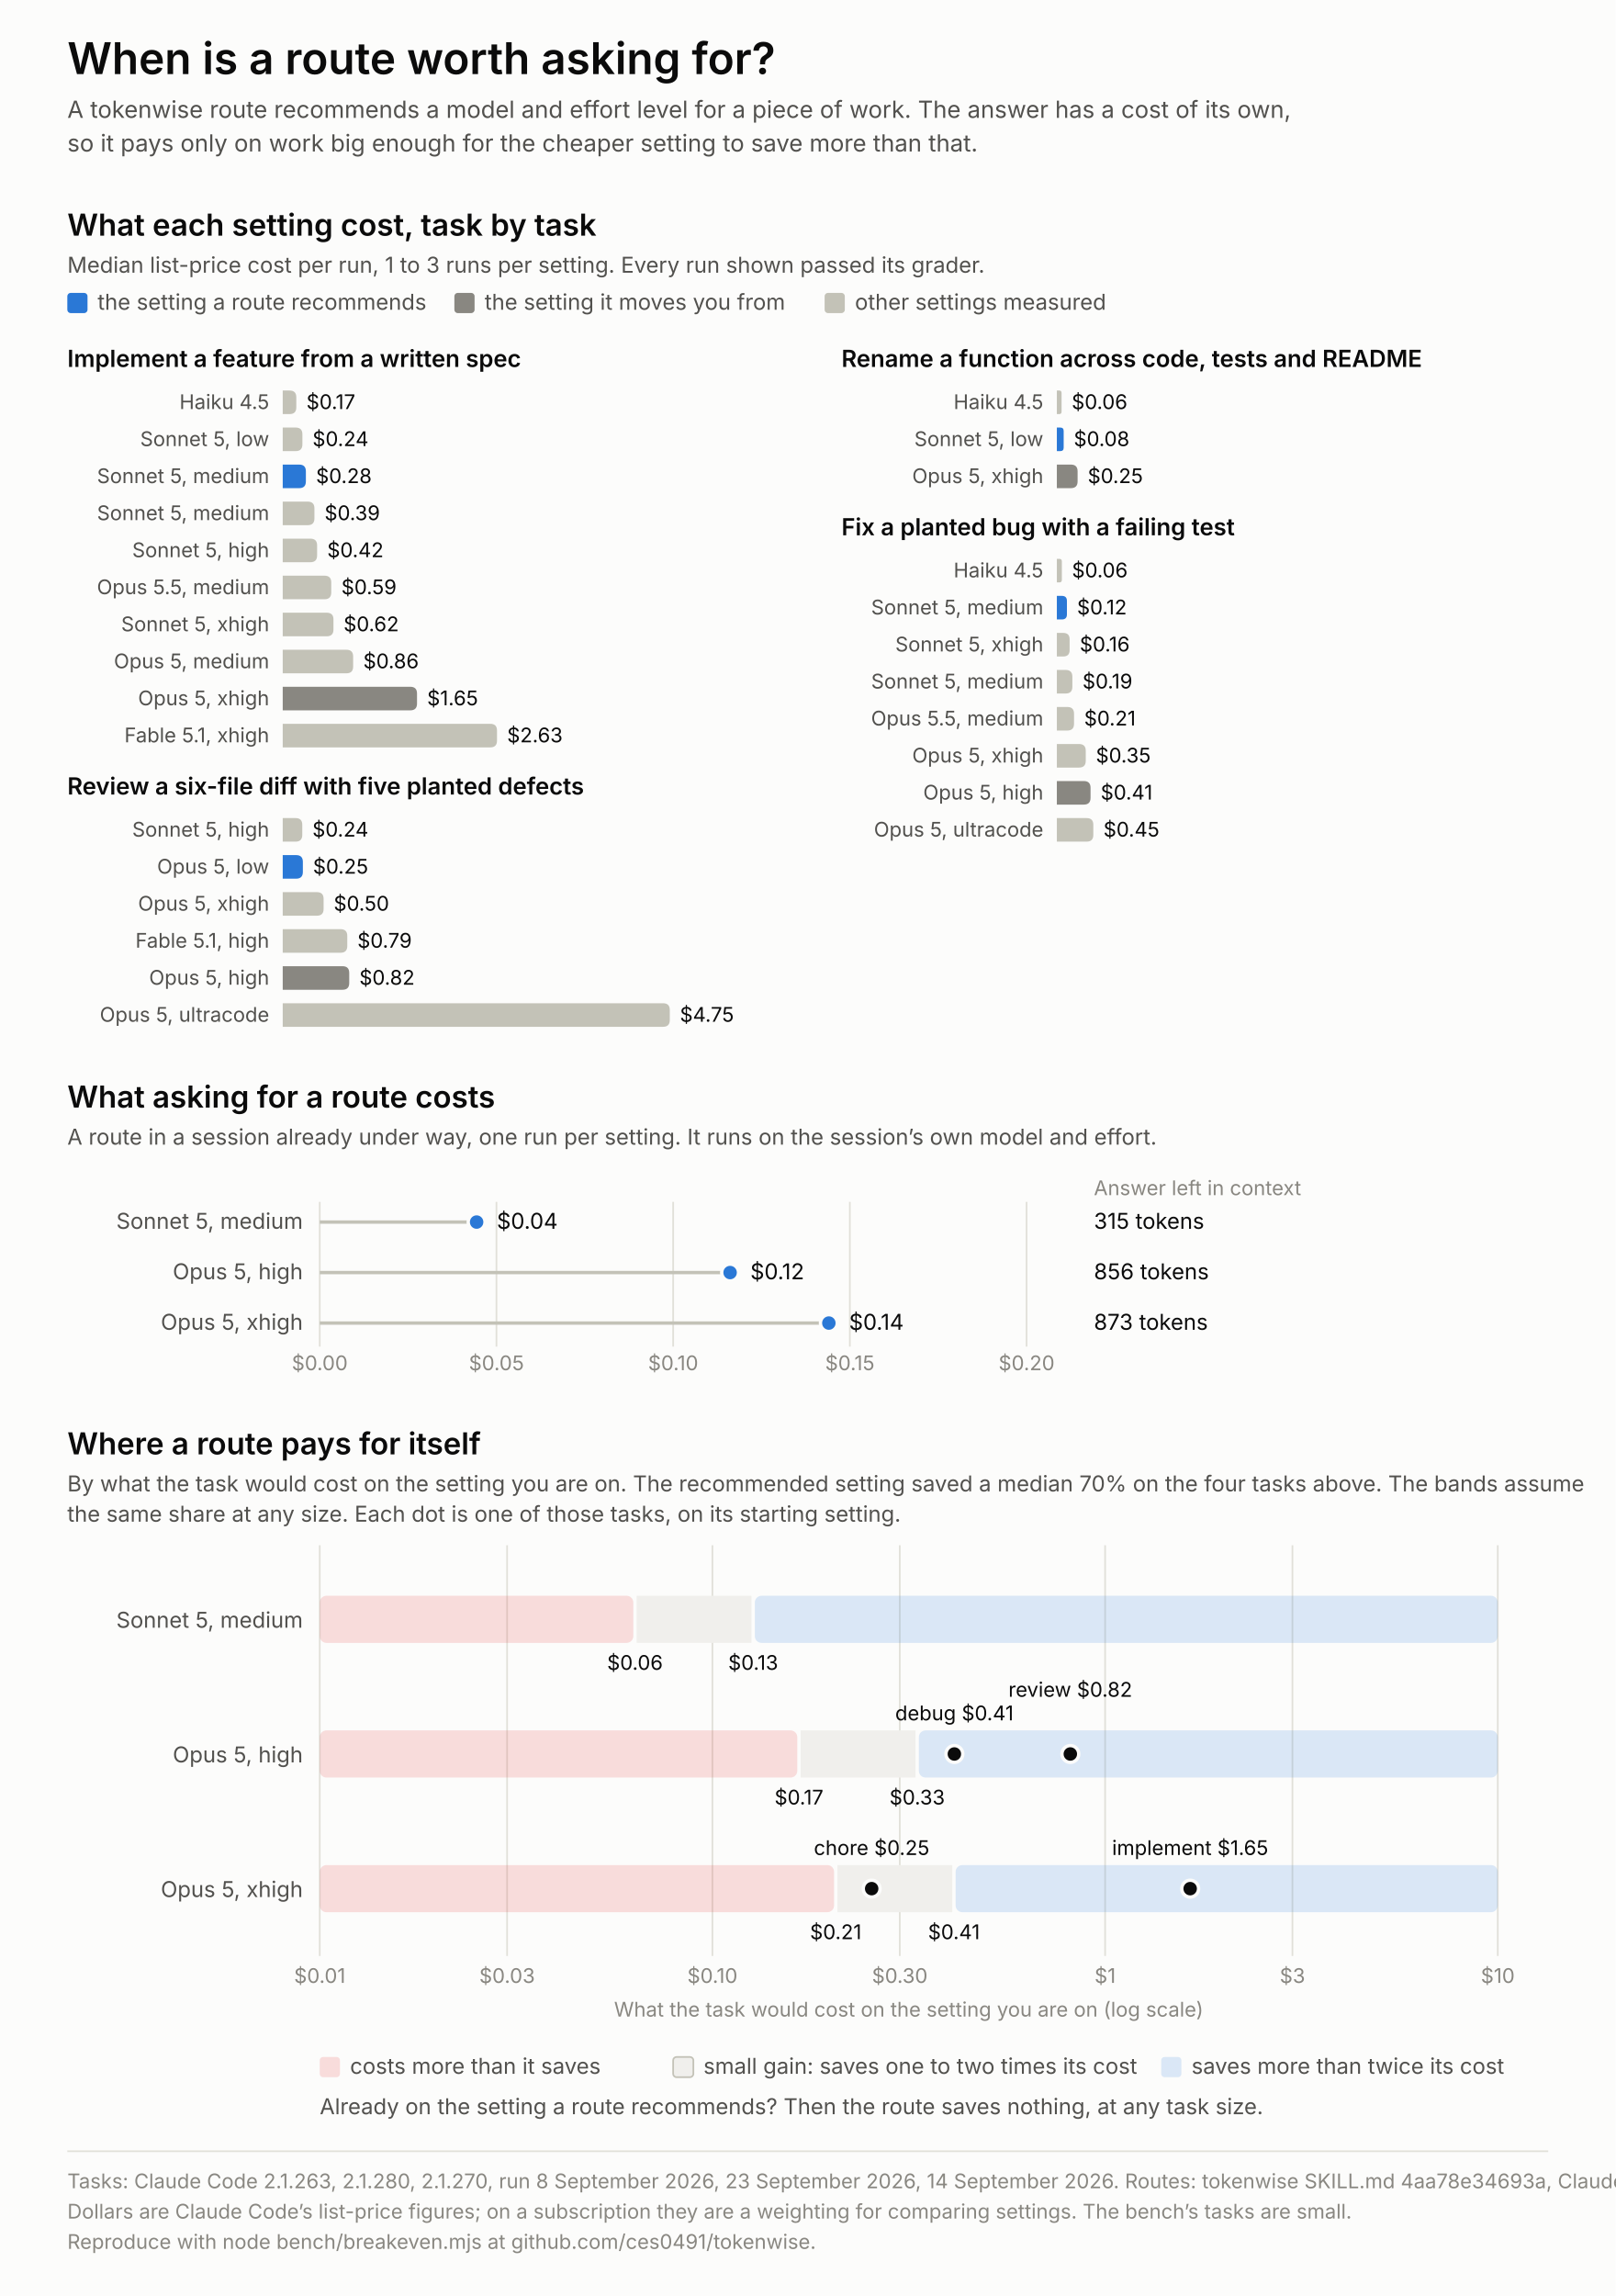
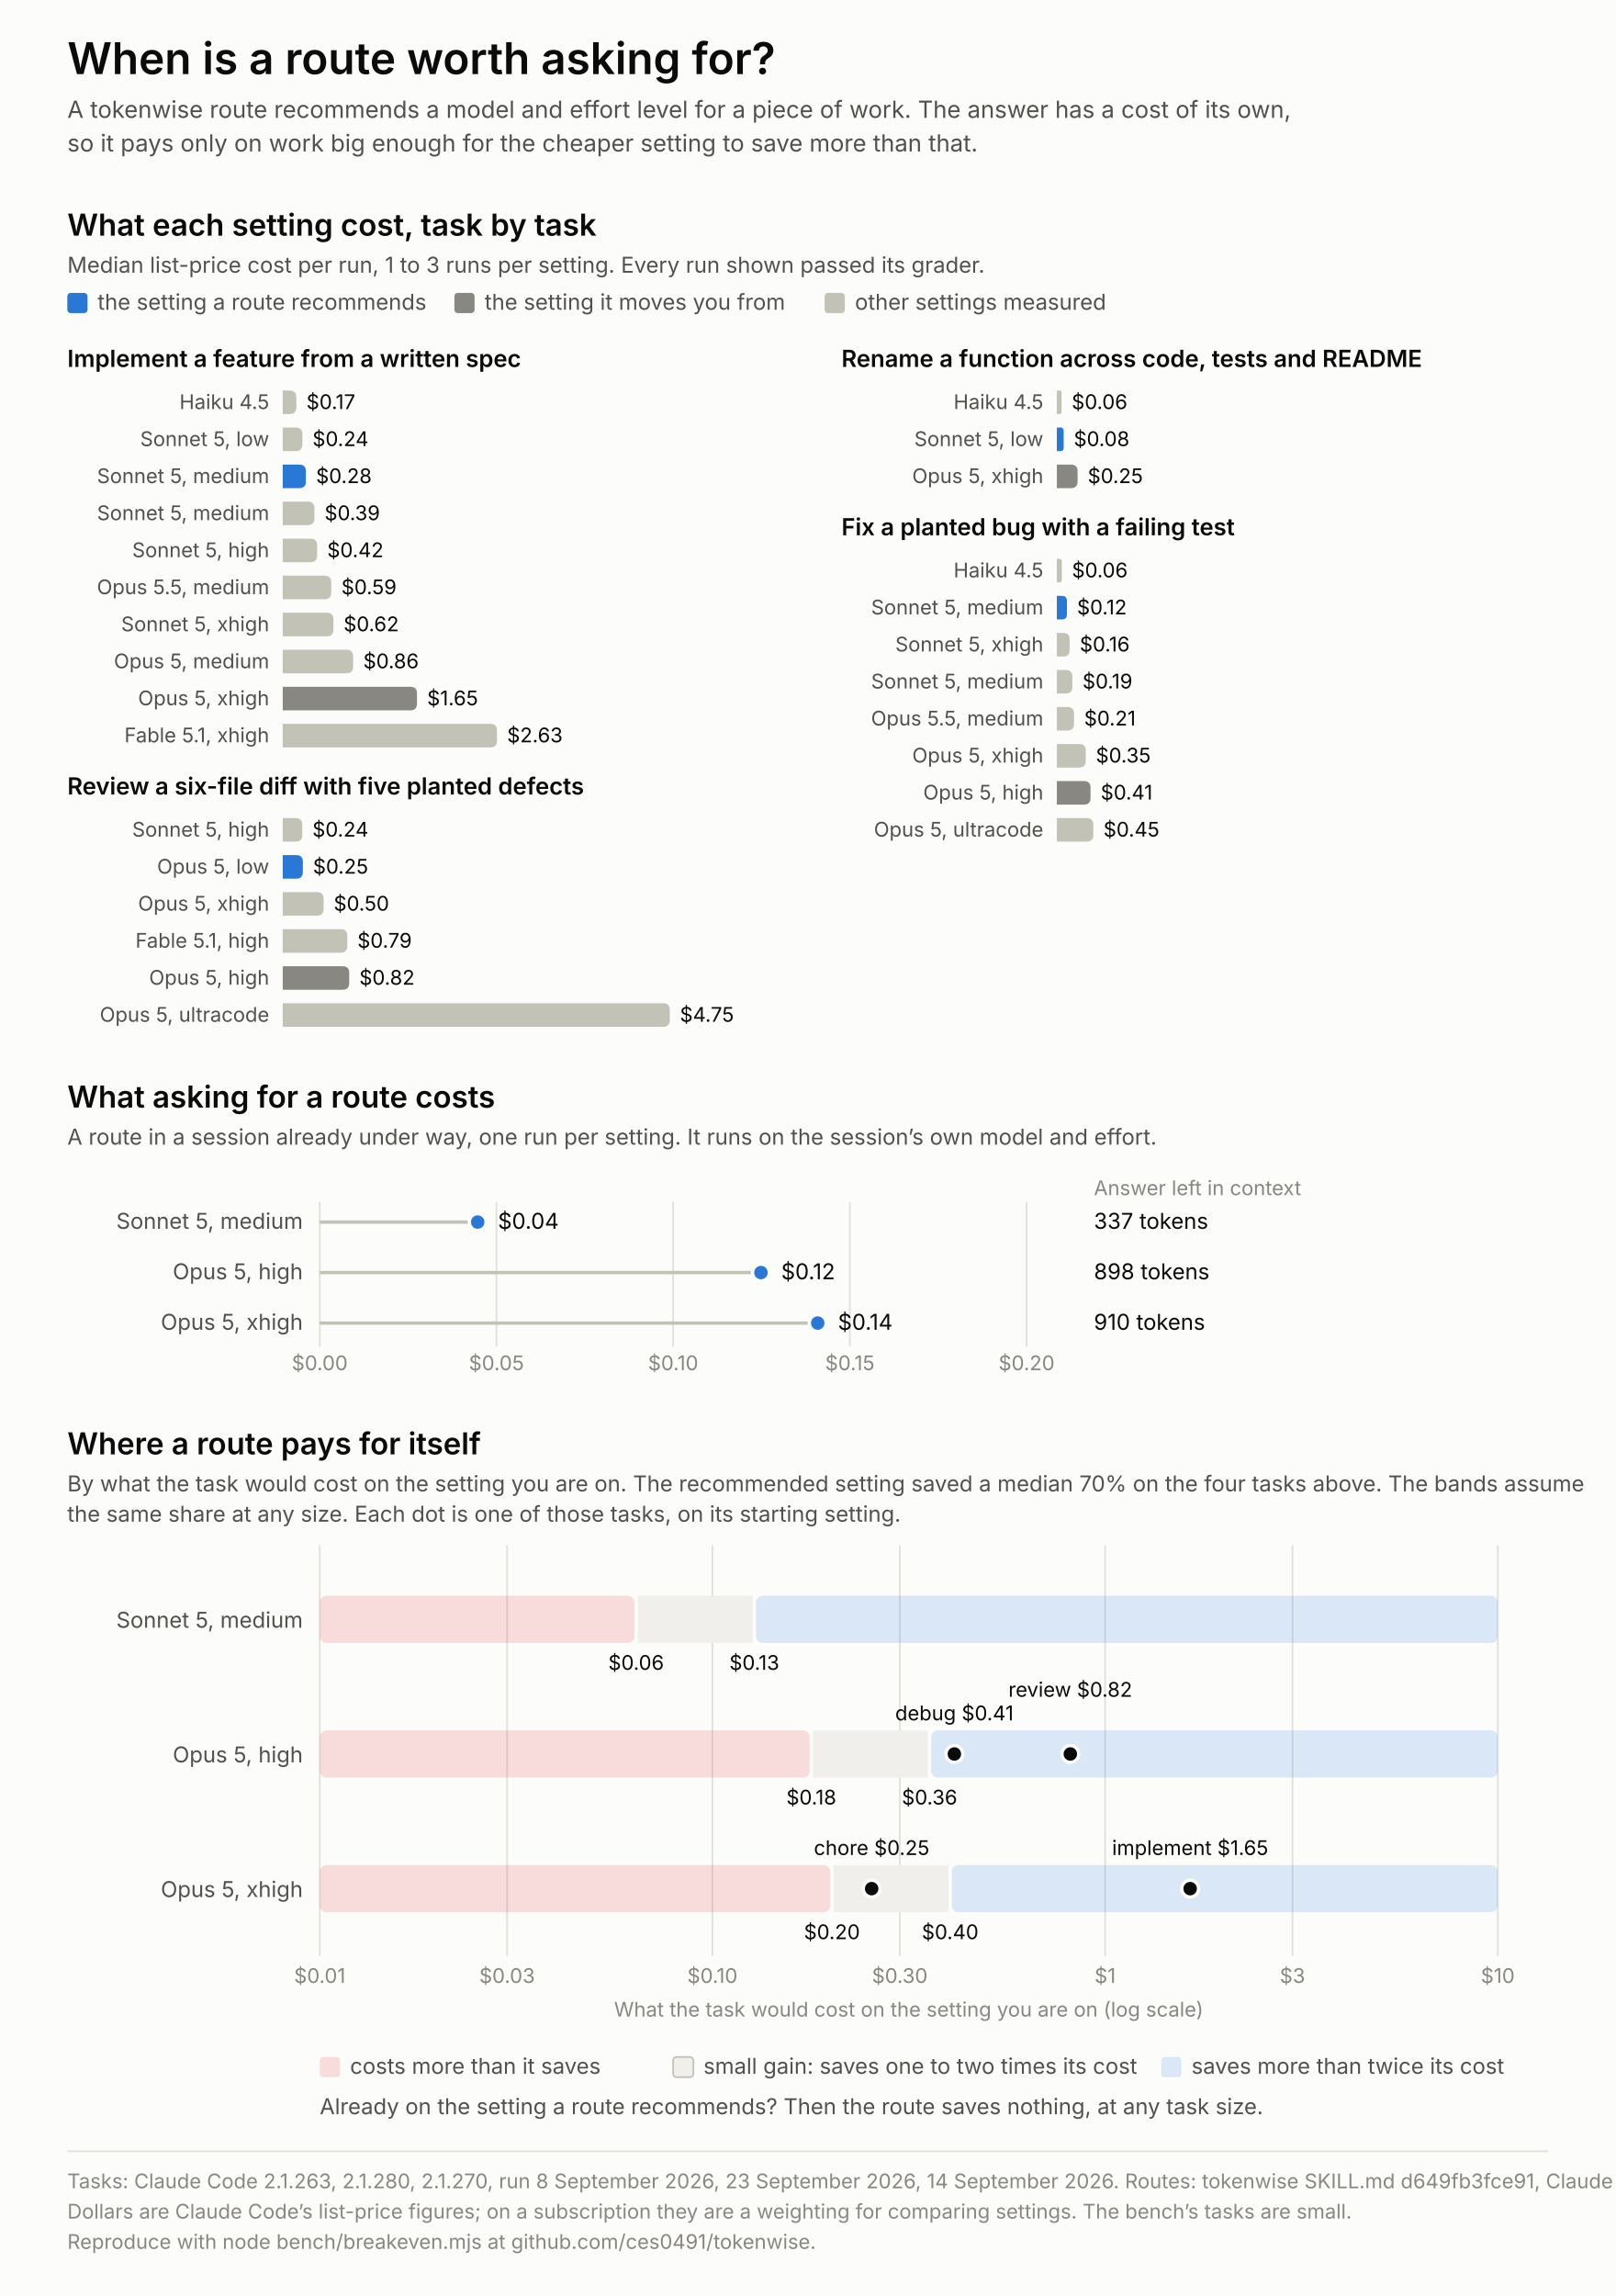
<svg xmlns="http://www.w3.org/2000/svg" viewBox="0 0 960 1364" width="960" height="1364" font-family="system-ui, -apple-system, &quot;Segoe UI&quot;, sans-serif" role="img" aria-labelledby="t d">
  <rect width="960" height="1364" fill="#fcfcfb" />
  <text x="40.00" y="44.00" font-size="26" fill="#0b0b0b" font-weight="600" text-anchor="start">When is a route worth asking for?</text>
  <text x="40.00" y="70.00" font-size="14" fill="#52514e" font-weight="400" text-anchor="start">A tokenwise route recommends a model and effort level for a piece of work. The answer has a cost of its own,</text>
  <text x="40.00" y="90.00" font-size="14" fill="#52514e" font-weight="400" text-anchor="start">so it pays only on work big enough for the cheaper setting to save more than that.</text>
  <text x="40.00" y="140.00" font-size="18" fill="#0b0b0b" font-weight="600" text-anchor="start">What each setting cost, task by task</text>
  <text x="40.00" y="162.00" font-size="13" fill="#52514e" font-weight="400" text-anchor="start">Median list-price cost per run, 1 to 3 runs per setting. Every run shown passed its grader.</text>
  <rect x="40.00" y="174.00" width="12" height="12" rx="2" fill="#2a78d6" />
  <text x="58.00" y="184.00" font-size="13" fill="#52514e" font-weight="400" text-anchor="start">the setting a route recommends</text>
  <rect x="270.00" y="174.00" width="12" height="12" rx="2" fill="#898781" />
  <text x="288.00" y="184.00" font-size="13" fill="#52514e" font-weight="400" text-anchor="start">the setting it moves you from</text>
  <rect x="490.00" y="174.00" width="12" height="12" rx="2" fill="#c3c2b7" />
  <text x="508.00" y="184.00" font-size="13" fill="#52514e" font-weight="400" text-anchor="start">other settings measured</text>
  <text x="40.00" y="218.00" font-size="14" fill="#0b0b0b" font-weight="600" text-anchor="start">Implement a feature from a written spec</text>
  <text x="160.00" y="243.00" font-size="12" fill="#52514e" font-weight="400" text-anchor="end">Haiku 4.5</text>
  <path d="M168.00 232.00H172.07Q176.07 232.00 176.07 236.00V242.00Q176.07 246.00 172.07 246.00H168.00Z" fill="#c3c2b7" />
  <text x="182.07" y="243.00" font-size="12" fill="#0b0b0b" font-weight="400" text-anchor="start">$0.17</text>
  <text x="160.00" y="265.00" font-size="12" fill="#52514e" font-weight="400" text-anchor="end">Sonnet 5, low</text>
  <path d="M168.00 254.00H175.69Q179.69 254.00 179.69 258.00V264.00Q179.69 268.00 175.69 268.00H168.00Z" fill="#c3c2b7" />
  <text x="185.69" y="265.00" font-size="12" fill="#0b0b0b" font-weight="400" text-anchor="start">$0.24</text>
  <text x="160.00" y="287.00" font-size="12" fill="#52514e" font-weight="400" text-anchor="end">Sonnet 5, medium</text>
  <path d="M168.00 276.00H177.76Q181.76 276.00 181.76 280.00V286.00Q181.76 290.00 177.76 290.00H168.00Z" fill="#2a78d6" />
  <text x="187.76" y="287.00" font-size="12" fill="#0b0b0b" font-weight="400" text-anchor="start">$0.28</text>
  <text x="160.00" y="309.00" font-size="12" fill="#52514e" font-weight="400" text-anchor="end">Sonnet 5, medium</text>
  <path d="M168.00 298.00H182.84Q186.84 298.00 186.84 302.00V308.00Q186.84 312.00 182.84 312.00H168.00Z" fill="#c3c2b7" />
  <text x="192.84" y="309.00" font-size="12" fill="#0b0b0b" font-weight="400" text-anchor="start">$0.39</text>
  <text x="160.00" y="331.00" font-size="12" fill="#52514e" font-weight="400" text-anchor="end">Sonnet 5, high</text>
  <path d="M168.00 320.00H184.43Q188.43 320.00 188.43 324.00V330.00Q188.43 334.00 184.43 334.00H168.00Z" fill="#c3c2b7" />
  <text x="194.43" y="331.00" font-size="12" fill="#0b0b0b" font-weight="400" text-anchor="start">$0.42</text>
  <text x="160.00" y="353.00" font-size="12" fill="#52514e" font-weight="400" text-anchor="end">Opus 5.5, medium</text>
  <path d="M168.00 342.00H192.83Q196.83 342.00 196.83 346.00V352.00Q196.83 356.00 192.83 356.00H168.00Z" fill="#c3c2b7" />
  <text x="202.83" y="353.00" font-size="12" fill="#0b0b0b" font-weight="400" text-anchor="start">$0.59</text>
  <text x="160.00" y="375.00" font-size="12" fill="#52514e" font-weight="400" text-anchor="end">Sonnet 5, xhigh</text>
  <path d="M168.00 364.00H194.15Q198.15 364.00 198.15 368.00V374.00Q198.15 378.00 194.15 378.00H168.00Z" fill="#c3c2b7" />
  <text x="204.15" y="375.00" font-size="12" fill="#0b0b0b" font-weight="400" text-anchor="start">$0.62</text>
  <text x="160.00" y="397.00" font-size="12" fill="#52514e" font-weight="400" text-anchor="end">Opus 5, medium</text>
  <path d="M168.00 386.00H205.84Q209.84 386.00 209.84 390.00V396.00Q209.84 400.00 205.84 400.00H168.00Z" fill="#c3c2b7" />
  <text x="215.84" y="397.00" font-size="12" fill="#0b0b0b" font-weight="400" text-anchor="start">$0.86</text>
  <text x="160.00" y="419.00" font-size="12" fill="#52514e" font-weight="400" text-anchor="end">Opus 5, xhigh</text>
  <path d="M168.00 408.00H243.80Q247.80 408.00 247.80 412.00V418.00Q247.80 422.00 243.80 422.00H168.00Z" fill="#898781" />
  <text x="253.80" y="419.00" font-size="12" fill="#0b0b0b" font-weight="400" text-anchor="start">$1.65</text>
  <text x="160.00" y="441.00" font-size="12" fill="#52514e" font-weight="400" text-anchor="end">Fable 5.1, xhigh</text>
  <path d="M168.00 430.00H291.33Q295.33 430.00 295.33 434.00V440.00Q295.33 444.00 291.33 444.00H168.00Z" fill="#c3c2b7" />
  <text x="301.33" y="441.00" font-size="12" fill="#0b0b0b" font-weight="400" text-anchor="start">$2.63</text>
  <text x="40.00" y="472.00" font-size="14" fill="#0b0b0b" font-weight="600" text-anchor="start">Review a six-file diff with five planted defects</text>
  <text x="160.00" y="497.00" font-size="12" fill="#52514e" font-weight="400" text-anchor="end">Sonnet 5, high</text>
  <path d="M168.00 486.00H175.62Q179.62 486.00 179.62 490.00V496.00Q179.62 500.00 175.62 500.00H168.00Z" fill="#c3c2b7" />
  <text x="185.62" y="497.00" font-size="12" fill="#0b0b0b" font-weight="400" text-anchor="start">$0.24</text>
  <text x="160.00" y="519.00" font-size="12" fill="#52514e" font-weight="400" text-anchor="end">Opus 5, low</text>
  <path d="M168.00 508.00H175.97Q179.97 508.00 179.97 512.00V518.00Q179.97 522.00 175.97 522.00H168.00Z" fill="#2a78d6" />
  <text x="185.97" y="519.00" font-size="12" fill="#0b0b0b" font-weight="400" text-anchor="start">$0.25</text>
  <text x="160.00" y="541.00" font-size="12" fill="#52514e" font-weight="400" text-anchor="end">Opus 5, xhigh</text>
  <path d="M168.00 530.00H188.29Q192.29 530.00 192.29 534.00V540.00Q192.29 544.00 188.29 544.00H168.00Z" fill="#c3c2b7" />
  <text x="198.29" y="541.00" font-size="12" fill="#0b0b0b" font-weight="400" text-anchor="start">$0.50</text>
  <text x="160.00" y="563.00" font-size="12" fill="#52514e" font-weight="400" text-anchor="end">Fable 5.1, high</text>
  <path d="M168.00 552.00H202.36Q206.36 552.00 206.36 556.00V562.00Q206.36 566.00 202.36 566.00H168.00Z" fill="#c3c2b7" />
  <text x="212.36" y="563.00" font-size="12" fill="#0b0b0b" font-weight="400" text-anchor="start">$0.79</text>
  <text x="160.00" y="585.00" font-size="12" fill="#52514e" font-weight="400" text-anchor="end">Opus 5, high</text>
  <path d="M168.00 574.00H203.52Q207.52 574.00 207.52 578.00V584.00Q207.52 588.00 203.52 588.00H168.00Z" fill="#898781" />
  <text x="213.52" y="585.00" font-size="12" fill="#0b0b0b" font-weight="400" text-anchor="start">$0.82</text>
  <text x="160.00" y="607.00" font-size="12" fill="#52514e" font-weight="400" text-anchor="end">Opus 5, ultracode</text>
  <path d="M168.00 596.00H394.00Q398.00 596.00 398.00 600.00V606.00Q398.00 610.00 394.00 610.00H168.00Z" fill="#c3c2b7" />
  <text x="404.00" y="607.00" font-size="12" fill="#0b0b0b" font-weight="400" text-anchor="start">$4.75</text>
  <text x="500.00" y="218.00" font-size="14" fill="#0b0b0b" font-weight="600" text-anchor="start">Rename a function across code, tests and README</text>
  <text x="620.00" y="243.00" font-size="12" fill="#52514e" font-weight="400" text-anchor="end">Haiku 4.5</text>
  <path d="M628.00 232.00H629.40Q630.80 232.00 630.80 233.40V244.60Q630.80 246.00 629.40 246.00H628.00Z" fill="#c3c2b7" />
  <text x="636.80" y="243.00" font-size="12" fill="#0b0b0b" font-weight="400" text-anchor="start">$0.06</text>
  <text x="620.00" y="265.00" font-size="12" fill="#52514e" font-weight="400" text-anchor="end">Sonnet 5, low</text>
  <path d="M628.00 254.00H630.02Q632.05 254.00 632.05 256.02V265.98Q632.05 268.00 630.02 268.00H628.00Z" fill="#2a78d6" />
  <text x="638.05" y="265.00" font-size="12" fill="#0b0b0b" font-weight="400" text-anchor="start">$0.08</text>
  <text x="620.00" y="287.00" font-size="12" fill="#52514e" font-weight="400" text-anchor="end">Opus 5, xhigh</text>
  <path d="M628.00 276.00H636.33Q640.33 276.00 640.33 280.00V286.00Q640.33 290.00 636.33 290.00H628.00Z" fill="#898781" />
  <text x="646.33" y="287.00" font-size="12" fill="#0b0b0b" font-weight="400" text-anchor="start">$0.25</text>
  <text x="500.00" y="318.00" font-size="14" fill="#0b0b0b" font-weight="600" text-anchor="start">Fix a planted bug with a failing test</text>
  <text x="620.00" y="343.00" font-size="12" fill="#52514e" font-weight="400" text-anchor="end">Haiku 4.5</text>
  <path d="M628.00 332.00H629.48Q630.97 332.00 630.97 333.48V344.52Q630.97 346.00 629.48 346.00H628.00Z" fill="#c3c2b7" />
  <text x="636.97" y="343.00" font-size="12" fill="#0b0b0b" font-weight="400" text-anchor="start">$0.06</text>
  <text x="620.00" y="365.00" font-size="12" fill="#52514e" font-weight="400" text-anchor="end">Sonnet 5, medium</text>
  <path d="M628.00 354.00H630.99Q633.99 354.00 633.99 356.99V365.01Q633.99 368.00 630.99 368.00H628.00Z" fill="#2a78d6" />
  <text x="639.99" y="365.00" font-size="12" fill="#0b0b0b" font-weight="400" text-anchor="start">$0.12</text>
  <text x="620.00" y="387.00" font-size="12" fill="#52514e" font-weight="400" text-anchor="end">Sonnet 5, xhigh</text>
  <path d="M628.00 376.00H631.80Q635.59 376.00 635.59 379.80V386.20Q635.59 390.00 631.80 390.00H628.00Z" fill="#c3c2b7" />
  <text x="641.59" y="387.00" font-size="12" fill="#0b0b0b" font-weight="400" text-anchor="start">$0.16</text>
  <text x="620.00" y="409.00" font-size="12" fill="#52514e" font-weight="400" text-anchor="end">Sonnet 5, medium</text>
  <path d="M628.00 398.00H633.22Q637.22 398.00 637.22 402.00V408.00Q637.22 412.00 633.22 412.00H628.00Z" fill="#c3c2b7" />
  <text x="643.22" y="409.00" font-size="12" fill="#0b0b0b" font-weight="400" text-anchor="start">$0.19</text>
  <text x="620.00" y="431.00" font-size="12" fill="#52514e" font-weight="400" text-anchor="end">Opus 5.5, medium</text>
  <path d="M628.00 420.00H634.21Q638.21 420.00 638.21 424.00V430.00Q638.21 434.00 634.21 434.00H628.00Z" fill="#c3c2b7" />
  <text x="644.21" y="431.00" font-size="12" fill="#0b0b0b" font-weight="400" text-anchor="start">$0.21</text>
  <text x="620.00" y="453.00" font-size="12" fill="#52514e" font-weight="400" text-anchor="end">Opus 5, xhigh</text>
  <path d="M628.00 442.00H641.17Q645.17 442.00 645.17 446.00V452.00Q645.17 456.00 641.17 456.00H628.00Z" fill="#c3c2b7" />
  <text x="651.17" y="453.00" font-size="12" fill="#0b0b0b" font-weight="400" text-anchor="start">$0.35</text>
  <text x="620.00" y="475.00" font-size="12" fill="#52514e" font-weight="400" text-anchor="end">Opus 5, high</text>
  <path d="M628.00 464.00H644.02Q648.02 464.00 648.02 468.00V474.00Q648.02 478.00 644.02 478.00H628.00Z" fill="#898781" />
  <text x="654.02" y="475.00" font-size="12" fill="#0b0b0b" font-weight="400" text-anchor="start">$0.41</text>
  <text x="620.00" y="497.00" font-size="12" fill="#52514e" font-weight="400" text-anchor="end">Opus 5, ultracode</text>
  <path d="M628.00 486.00H645.67Q649.67 486.00 649.67 490.00V496.00Q649.67 500.00 645.67 500.00H628.00Z" fill="#c3c2b7" />
  <text x="655.67" y="497.00" font-size="12" fill="#0b0b0b" font-weight="400" text-anchor="start">$0.45</text>
  <text x="40.00" y="658.00" font-size="18" fill="#0b0b0b" font-weight="600" text-anchor="start">What asking for a route costs</text>
  <text x="40.00" y="680.00" font-size="13" fill="#52514e" font-weight="400" text-anchor="start">A route in a session already under way, one run per setting. It runs on the session’s own model and effort.</text>
  <line x1="190.00" y1="714.00" x2="190.00" y2="800.00" stroke="#e1e0d9" stroke-width="1" />
  <text x="190.00" y="814.00" font-size="12" fill="#898781" font-weight="400" text-anchor="middle">$0.00</text>
  <line x1="295.00" y1="714.00" x2="295.00" y2="800.00" stroke="#e1e0d9" stroke-width="1" />
  <text x="295.00" y="814.00" font-size="12" fill="#898781" font-weight="400" text-anchor="middle">$0.05</text>
  <line x1="400.00" y1="714.00" x2="400.00" y2="800.00" stroke="#e1e0d9" stroke-width="1" />
  <text x="400.00" y="814.00" font-size="12" fill="#898781" font-weight="400" text-anchor="middle">$0.10</text>
  <line x1="505.00" y1="714.00" x2="505.00" y2="800.00" stroke="#e1e0d9" stroke-width="1" />
  <text x="505.00" y="814.00" font-size="12" fill="#898781" font-weight="400" text-anchor="middle">$0.15</text>
  <line x1="610.00" y1="714.00" x2="610.00" y2="800.00" stroke="#e1e0d9" stroke-width="1" />
  <text x="610.00" y="814.00" font-size="12" fill="#898781" font-weight="400" text-anchor="middle">$0.20</text>
  <text x="650.00" y="710.00" font-size="12" fill="#898781" font-weight="400" text-anchor="start">Answer left in context</text>
  <text x="180.00" y="730.00" font-size="13" fill="#52514e" font-weight="400" text-anchor="end">Sonnet 5, medium</text>
-   <line x1="190.00" y1="726.00" x2="283.22" y2="726.00" stroke="#c3c2b7" stroke-width="2" />
-   <circle cx="283.22" cy="726.00" r="5" fill="#2a78d6" stroke="#fcfcfb" stroke-width="2" />
-   <text x="295.22" y="730.00" font-size="13" fill="#0b0b0b" font-weight="400" text-anchor="start">$0.04</text>
-   <text x="650.00" y="730.00" font-size="13" fill="#0b0b0b" font-weight="400" text-anchor="start">315 tokens</text>
+   <line x1="190.00" y1="726.00" x2="283.85" y2="726.00" stroke="#c3c2b7" stroke-width="2" />
+   <circle cx="283.85" cy="726.00" r="5" fill="#2a78d6" stroke="#fcfcfb" stroke-width="2" />
+   <text x="295.85" y="730.00" font-size="13" fill="#0b0b0b" font-weight="400" text-anchor="start">$0.04</text>
+   <text x="650.00" y="730.00" font-size="13" fill="#0b0b0b" font-weight="400" text-anchor="start">337 tokens</text>
  <text x="180.00" y="760.00" font-size="13" fill="#52514e" font-weight="400" text-anchor="end">Opus 5, high</text>
-   <line x1="190.00" y1="756.00" x2="433.84" y2="756.00" stroke="#c3c2b7" stroke-width="2" />
-   <circle cx="433.84" cy="756.00" r="5" fill="#2a78d6" stroke="#fcfcfb" stroke-width="2" />
-   <text x="445.84" y="760.00" font-size="13" fill="#0b0b0b" font-weight="400" text-anchor="start">$0.12</text>
-   <text x="650.00" y="760.00" font-size="13" fill="#0b0b0b" font-weight="400" text-anchor="start">856 tokens</text>
+   <line x1="190.00" y1="756.00" x2="452.17" y2="756.00" stroke="#c3c2b7" stroke-width="2" />
+   <circle cx="452.17" cy="756.00" r="5" fill="#2a78d6" stroke="#fcfcfb" stroke-width="2" />
+   <text x="464.17" y="760.00" font-size="13" fill="#0b0b0b" font-weight="400" text-anchor="start">$0.12</text>
+   <text x="650.00" y="760.00" font-size="13" fill="#0b0b0b" font-weight="400" text-anchor="start">898 tokens</text>
  <text x="180.00" y="790.00" font-size="13" fill="#52514e" font-weight="400" text-anchor="end">Opus 5, xhigh</text>
-   <line x1="190.00" y1="786.00" x2="492.52" y2="786.00" stroke="#c3c2b7" stroke-width="2" />
-   <circle cx="492.52" cy="786.00" r="5" fill="#2a78d6" stroke="#fcfcfb" stroke-width="2" />
-   <text x="504.52" y="790.00" font-size="13" fill="#0b0b0b" font-weight="400" text-anchor="start">$0.14</text>
-   <text x="650.00" y="790.00" font-size="13" fill="#0b0b0b" font-weight="400" text-anchor="start">873 tokens</text>
+   <line x1="190.00" y1="786.00" x2="485.90" y2="786.00" stroke="#c3c2b7" stroke-width="2" />
+   <circle cx="485.90" cy="786.00" r="5" fill="#2a78d6" stroke="#fcfcfb" stroke-width="2" />
+   <text x="497.90" y="790.00" font-size="13" fill="#0b0b0b" font-weight="400" text-anchor="start">$0.14</text>
+   <text x="650.00" y="790.00" font-size="13" fill="#0b0b0b" font-weight="400" text-anchor="start">910 tokens</text>
  <text x="40.00" y="864.00" font-size="18" fill="#0b0b0b" font-weight="600" text-anchor="start">Where a route pays for itself</text>
  <text x="40.00" y="886.00" font-size="13" fill="#52514e" font-weight="400" text-anchor="start">By what the task would cost on the setting you are on. The recommended setting saved a median 70% on the four tasks above. The bands assume</text>
  <text x="40.00" y="904.00" font-size="13" fill="#52514e" font-weight="400" text-anchor="start">the same share at any size. Each dot is one of those tasks, on its starting setting.</text>
  <line x1="190.00" y1="918.00" x2="190.00" y2="1162.00" stroke="#e1e0d9" stroke-width="1" />
  <text x="190.00" y="1178.00" font-size="12" fill="#898781" font-weight="400" text-anchor="middle">$0.01</text>
  <line x1="301.33" y1="918.00" x2="301.33" y2="1162.00" stroke="#e1e0d9" stroke-width="1" />
  <text x="301.33" y="1178.00" font-size="12" fill="#898781" font-weight="400" text-anchor="middle">$0.03</text>
  <line x1="423.33" y1="918.00" x2="423.33" y2="1162.00" stroke="#e1e0d9" stroke-width="1" />
  <text x="423.33" y="1178.00" font-size="12" fill="#898781" font-weight="400" text-anchor="middle">$0.10</text>
  <line x1="534.66" y1="918.00" x2="534.66" y2="1162.00" stroke="#e1e0d9" stroke-width="1" />
  <text x="534.66" y="1178.00" font-size="12" fill="#898781" font-weight="400" text-anchor="middle">$0.30</text>
  <line x1="656.67" y1="918.00" x2="656.67" y2="1162.00" stroke="#e1e0d9" stroke-width="1" />
  <text x="656.67" y="1178.00" font-size="12" fill="#898781" font-weight="400" text-anchor="middle">$1</text>
  <line x1="767.99" y1="918.00" x2="767.99" y2="1162.00" stroke="#e1e0d9" stroke-width="1" />
  <text x="767.99" y="1178.00" font-size="12" fill="#898781" font-weight="400" text-anchor="middle">$3</text>
  <line x1="890.00" y1="918.00" x2="890.00" y2="1162.00" stroke="#e1e0d9" stroke-width="1" />
  <text x="890.00" y="1178.00" font-size="12" fill="#898781" font-weight="400" text-anchor="middle">$10</text>
  <text x="180.00" y="967.00" font-size="13" fill="#52514e" font-weight="400" text-anchor="end">Sonnet 5, medium</text>
-   <rect x="190.00" y="948.00" width="186.31" height="28" rx="4" fill="#e34948" fill-opacity="0.18" />
-   <rect x="378.31" y="948.00" width="68.24" height="28" rx="0" fill="#f0efec" fill-opacity="1" />
-   <rect x="448.55" y="948.00" width="441.45" height="28" rx="4" fill="#2a78d6" fill-opacity="0.16" />
-   <text x="377.31" y="992.00" font-size="12" fill="#0b0b0b" font-weight="400" text-anchor="middle">$0.06</text>
-   <text x="447.55" y="992.00" font-size="12" fill="#0b0b0b" font-weight="400" text-anchor="middle">$0.13</text>
+   <rect x="190.00" y="948.00" width="186.99" height="28" rx="4" fill="#e34948" fill-opacity="0.18" />
+   <rect x="378.99" y="948.00" width="68.24" height="28" rx="0" fill="#f0efec" fill-opacity="1" />
+   <rect x="449.23" y="948.00" width="440.77" height="28" rx="4" fill="#2a78d6" fill-opacity="0.16" />
+   <text x="377.99" y="992.00" font-size="12" fill="#0b0b0b" font-weight="400" text-anchor="middle">$0.06</text>
+   <text x="448.23" y="992.00" font-size="12" fill="#0b0b0b" font-weight="400" text-anchor="middle">$0.13</text>
  <text x="180.00" y="1047.00" font-size="13" fill="#52514e" font-weight="400" text-anchor="end">Opus 5, high</text>
-   <rect x="190.00" y="1028.00" width="283.76" height="28" rx="4" fill="#e34948" fill-opacity="0.18" />
-   <rect x="475.76" y="1028.00" width="68.24" height="28" rx="0" fill="#f0efec" fill-opacity="1" />
-   <rect x="546.00" y="1028.00" width="344.00" height="28" rx="4" fill="#2a78d6" fill-opacity="0.16" />
-   <text x="474.76" y="1072.00" font-size="12" fill="#0b0b0b" font-weight="400" text-anchor="middle">$0.17</text>
-   <text x="545.00" y="1072.00" font-size="12" fill="#0b0b0b" font-weight="400" text-anchor="middle">$0.33</text>
+   <rect x="190.00" y="1028.00" width="291.10" height="28" rx="4" fill="#e34948" fill-opacity="0.18" />
+   <rect x="483.10" y="1028.00" width="68.24" height="28" rx="0" fill="#f0efec" fill-opacity="1" />
+   <rect x="553.34" y="1028.00" width="336.66" height="28" rx="4" fill="#2a78d6" fill-opacity="0.16" />
+   <text x="482.10" y="1072.00" font-size="12" fill="#0b0b0b" font-weight="400" text-anchor="middle">$0.18</text>
+   <text x="552.34" y="1072.00" font-size="12" fill="#0b0b0b" font-weight="400" text-anchor="middle">$0.36</text>
  <circle cx="567.10" cy="1042.00" r="5" fill="#0b0b0b" stroke="#fcfcfb" stroke-width="2" />
  <text x="567.10" y="1022.00" font-size="12" fill="#0b0b0b" font-weight="400" text-anchor="middle">debug $0.41</text>
  <circle cx="636.01" cy="1042.00" r="5" fill="#0b0b0b" stroke="#fcfcfb" stroke-width="2" />
  <text x="636.01" y="1008.00" font-size="12" fill="#0b0b0b" font-weight="400" text-anchor="middle">review $0.82</text>
  <text x="180.00" y="1127.00" font-size="13" fill="#52514e" font-weight="400" text-anchor="end">Opus 5, xhigh</text>
-   <rect x="190.00" y="1108.00" width="305.61" height="28" rx="4" fill="#e34948" fill-opacity="0.18" />
-   <rect x="497.61" y="1108.00" width="68.24" height="28" rx="0" fill="#f0efec" fill-opacity="1" />
-   <rect x="567.85" y="1108.00" width="322.15" height="28" rx="4" fill="#2a78d6" fill-opacity="0.16" />
-   <text x="496.61" y="1152.00" font-size="12" fill="#0b0b0b" font-weight="400" text-anchor="middle">$0.21</text>
-   <text x="566.85" y="1152.00" font-size="12" fill="#0b0b0b" font-weight="400" text-anchor="middle">$0.41</text>
+   <rect x="190.00" y="1108.00" width="303.36" height="28" rx="4" fill="#e34948" fill-opacity="0.18" />
+   <rect x="495.36" y="1108.00" width="68.24" height="28" rx="0" fill="#f0efec" fill-opacity="1" />
+   <rect x="565.60" y="1108.00" width="324.40" height="28" rx="4" fill="#2a78d6" fill-opacity="0.16" />
+   <text x="494.36" y="1152.00" font-size="12" fill="#0b0b0b" font-weight="400" text-anchor="middle">$0.20</text>
+   <text x="564.60" y="1152.00" font-size="12" fill="#0b0b0b" font-weight="400" text-anchor="middle">$0.40</text>
  <circle cx="517.96" cy="1122.00" r="5" fill="#0b0b0b" stroke="#fcfcfb" stroke-width="2" />
  <text x="517.96" y="1102.00" font-size="12" fill="#0b0b0b" font-weight="400" text-anchor="middle">chore $0.25</text>
  <circle cx="707.22" cy="1122.00" r="5" fill="#0b0b0b" stroke="#fcfcfb" stroke-width="2" />
  <text x="707.22" y="1102.00" font-size="12" fill="#0b0b0b" font-weight="400" text-anchor="middle">implement $1.65</text>
  <text x="540.00" y="1198.00" font-size="12" fill="#898781" font-weight="400" text-anchor="middle">What the task would cost on the setting you are on (log scale)</text>
  <rect x="190.00" y="1222.00" width="12" height="12" rx="2" fill="#e34948" fill-opacity="0.18" />
  <text x="208.00" y="1232.00" font-size="13" fill="#52514e" font-weight="400" text-anchor="start">costs more than it saves</text>
  <rect x="400.00" y="1222.00" width="12" height="12" rx="2" fill="#f0efec" stroke="#c3c2b7" stroke-width="1" />
  <text x="418.00" y="1232.00" font-size="13" fill="#52514e" font-weight="400" text-anchor="start">small gain: saves one to two times its cost</text>
  <rect x="690.00" y="1222.00" width="12" height="12" rx="2" fill="#2a78d6" fill-opacity="0.16" />
  <text x="708.00" y="1232.00" font-size="13" fill="#52514e" font-weight="400" text-anchor="start">saves more than twice its cost</text>
  <text x="190.00" y="1256.00" font-size="13" fill="#52514e" font-weight="400" text-anchor="start">Already on the setting a route recommends? Then the route saves nothing, at any task size.</text>
  <line x1="40" y1="1278.00" x2="920" y2="1278.00" stroke="#e1e0d9" stroke-width="1" />
-   <text x="40.00" y="1300.00" font-size="12" fill="#898781" font-weight="400" text-anchor="start">Tasks: Claude Code 2.1.263, 2.1.280, 2.1.270, run 8 September 2026, 23 September 2026, 14 September 2026. Routes: tokenwise SKILL.md 4aa78e34693a, Claude Code 2.1.280, run 23 September 2026.</text>
+   <text x="40.00" y="1300.00" font-size="12" fill="#898781" font-weight="400" text-anchor="start">Tasks: Claude Code 2.1.263, 2.1.280, 2.1.270, run 8 September 2026, 23 September 2026, 14 September 2026. Routes: tokenwise SKILL.md d649fb3fce91, Claude Code 2.1.280, run 23 September 2026.</text>
  <text x="40.00" y="1318.00" font-size="12" fill="#898781" font-weight="400" text-anchor="start">Dollars are Claude Code’s list-price figures; on a subscription they are a weighting for comparing settings. The bench’s tasks are small.</text>
  <text x="40.00" y="1336.00" font-size="12" fill="#898781" font-weight="400" text-anchor="start">Reproduce with node bench/breakeven.mjs at github.com/ces0491/tokenwise.</text>
</svg>
